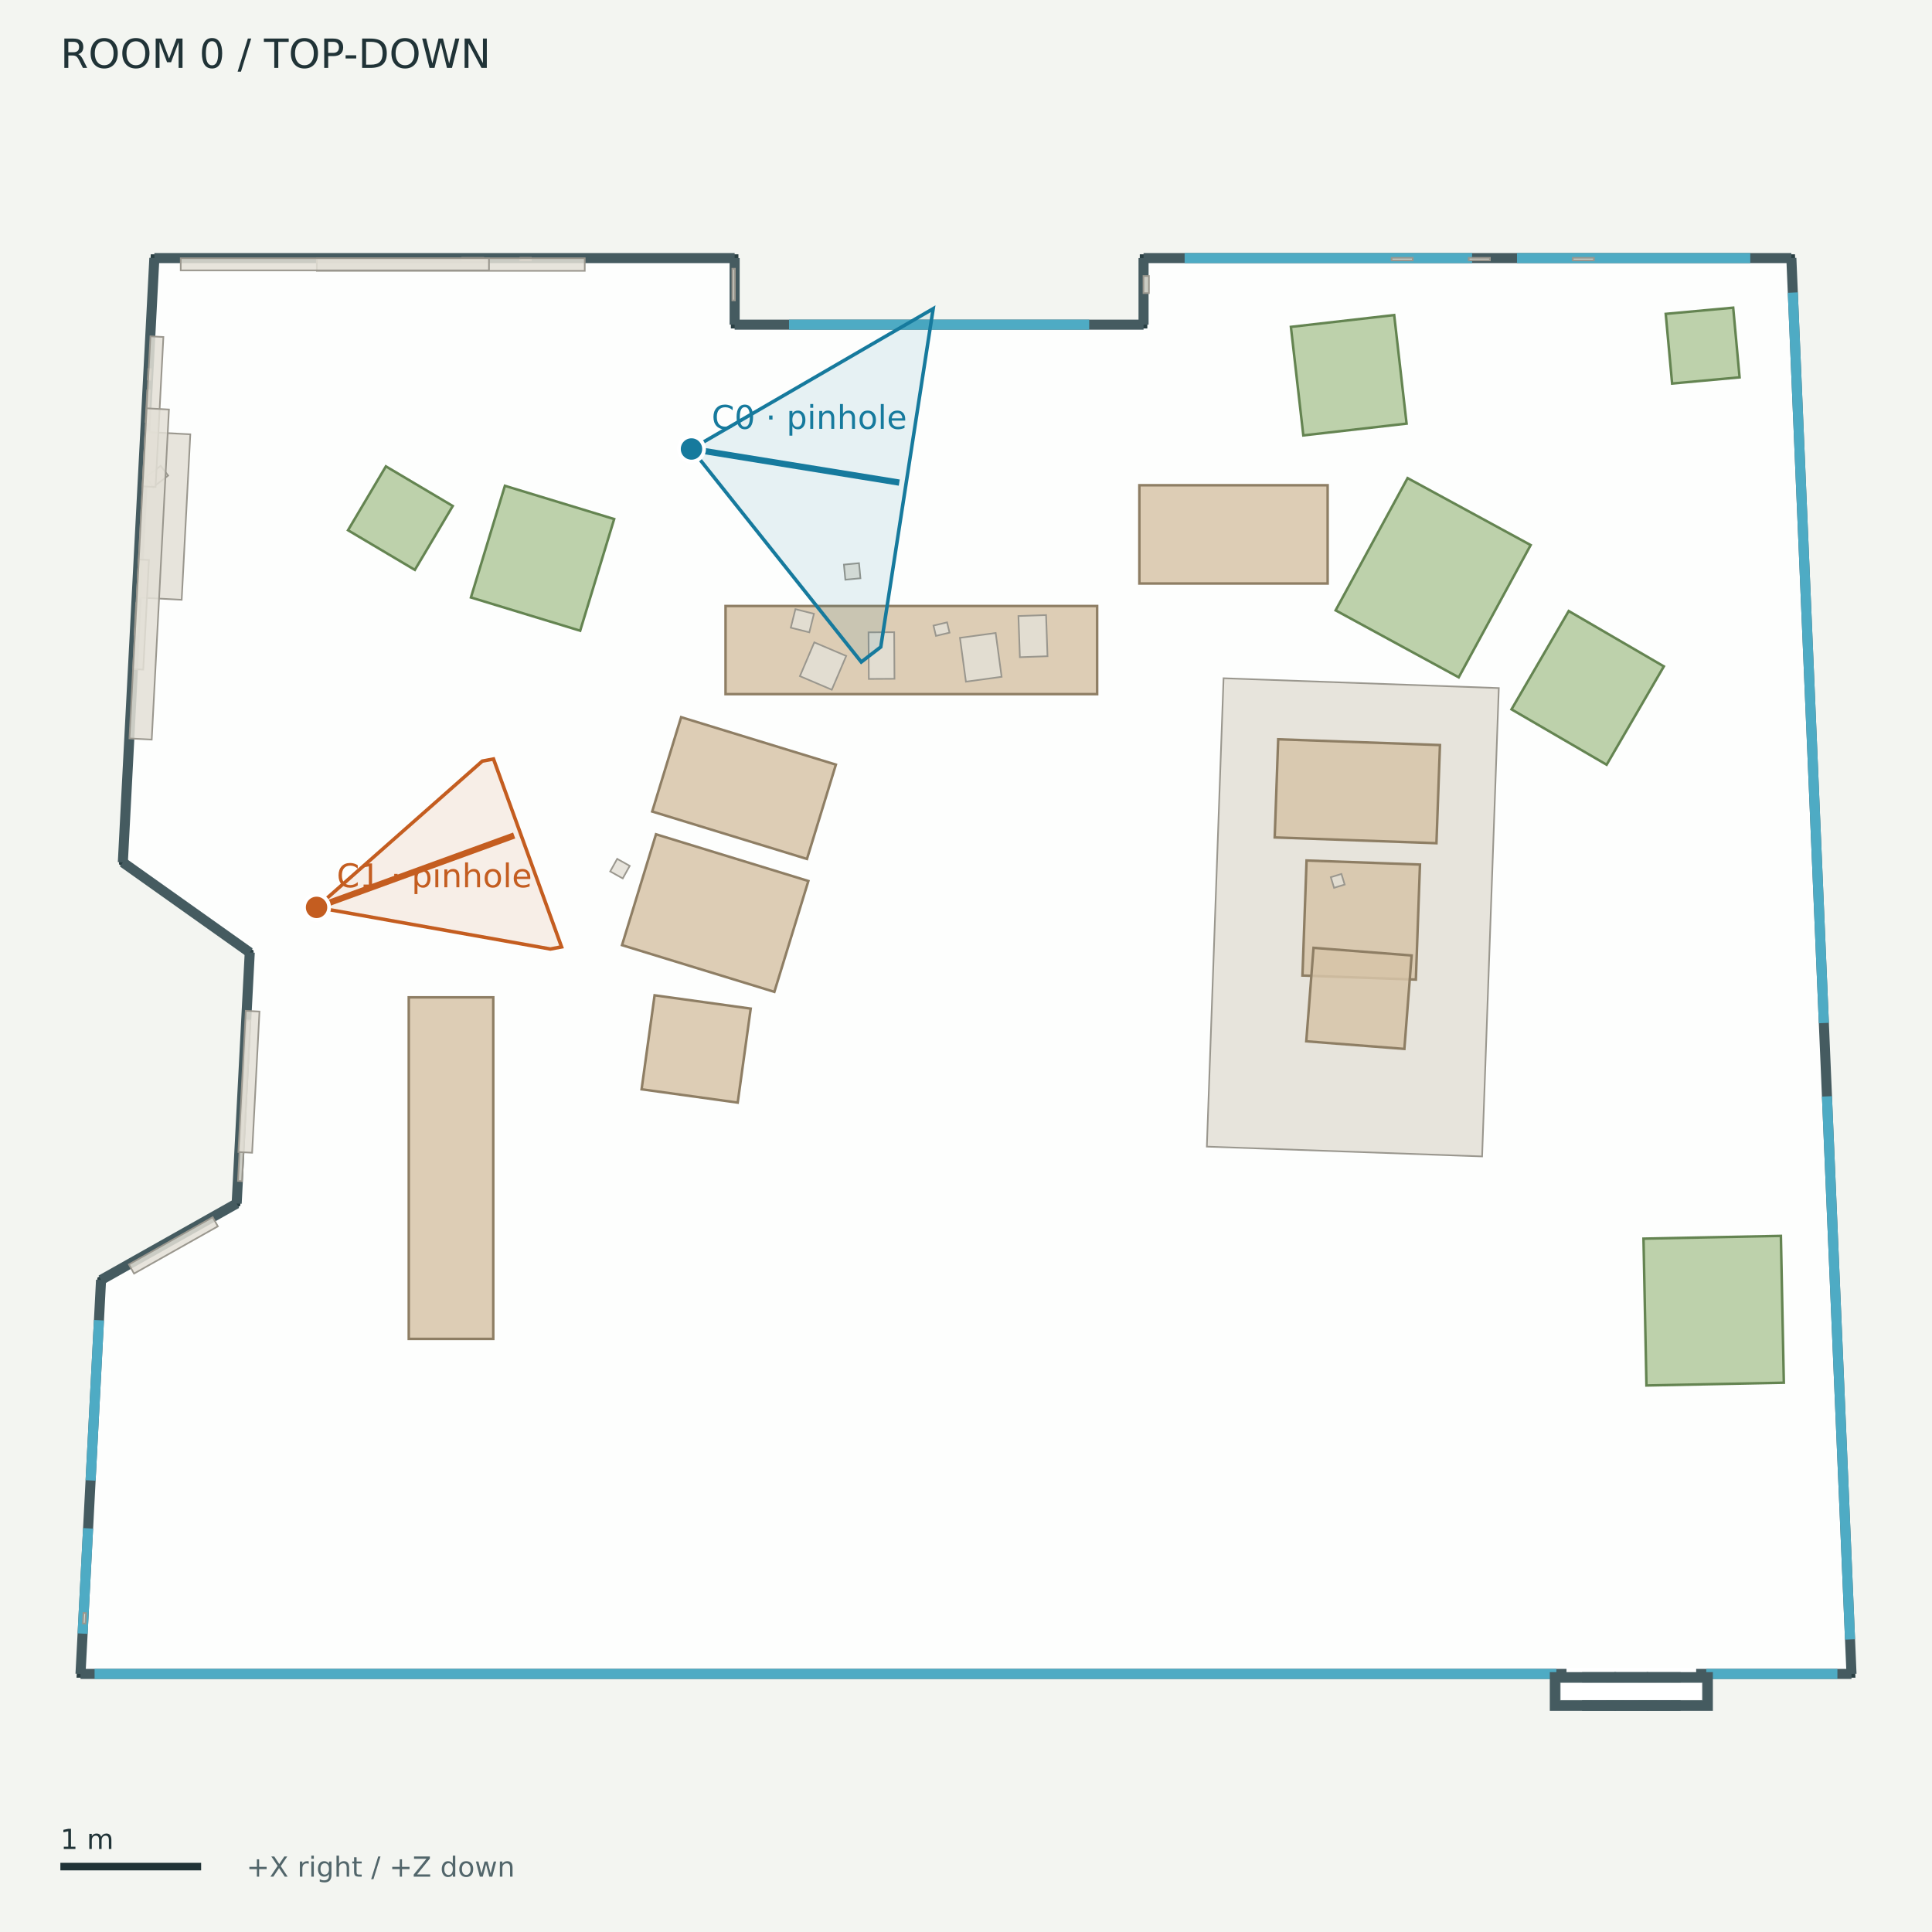
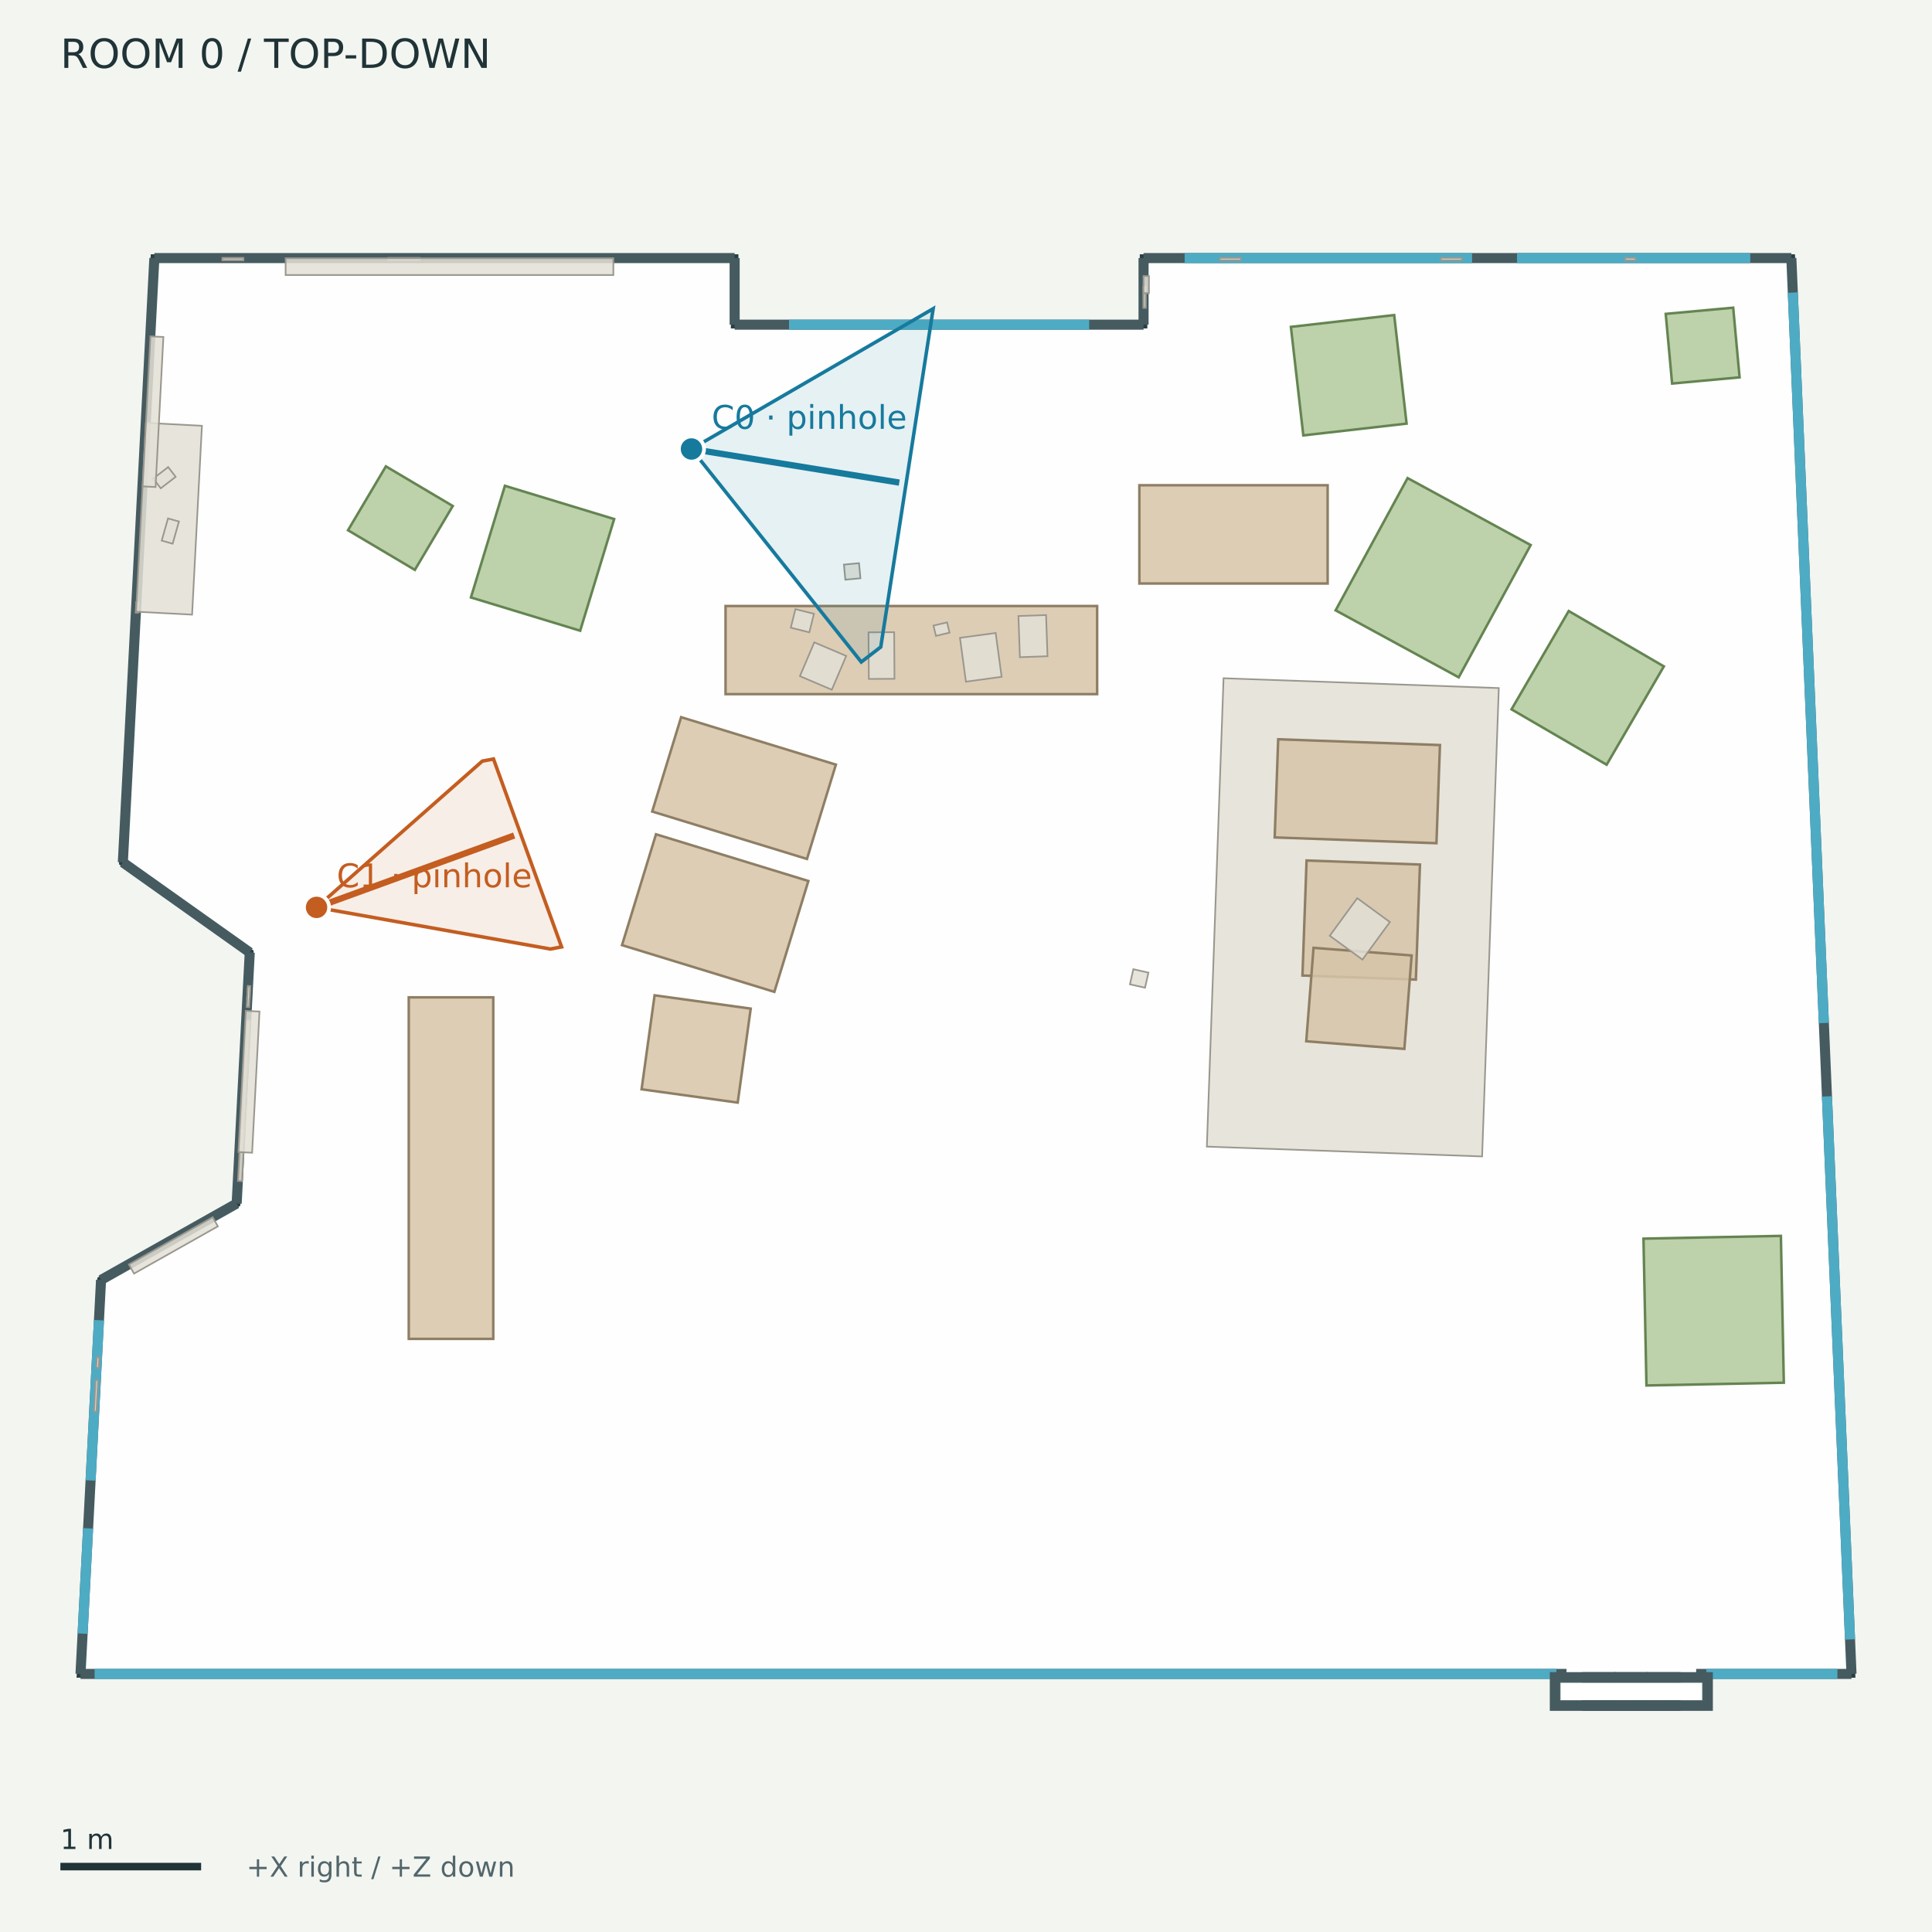
<svg xmlns="http://www.w3.org/2000/svg" width="768" height="768" viewBox="0 0 768 768">
  <rect width="100%" height="100%" fill="#f3f5f1" />
  <g font-family="DejaVu Sans">
    <defs>
      <clipPath id="map">
        <rect x="12" y="42" width="744" height="680" />
      </clipPath>
    </defs>
    <text x="24.00" y="27.00" font-size="16" fill="#203337">ROOM 0  /  TOP-DOWN</text>
    <g clip-path="url(#map)">
      <polygon points="61.36,102.59 292.03,102.59 292.03,129.06 454.58,129.06 454.58,102.59 712.09,102.59 736.00,665.41 32.00,665.41 40.17,508.79 94.08,478.42 99.28,378.62 48.83,342.81" fill="#ffffff" fill-opacity="0.85" stroke="#293f43" stroke-width="3" />
      <polyline points="61.36,102.59 292.03,102.59" fill="#455b60" fill-opacity="0.85" stroke="#455b60" stroke-width="4" />
      <polyline points="292.03,102.59 292.03,129.06" fill="#455b60" fill-opacity="0.85" stroke="#455b60" stroke-width="4" />
      <polyline points="292.03,129.06 454.58,129.06" fill="#455b60" fill-opacity="0.85" stroke="#455b60" stroke-width="4" />
      <polyline points="454.58,129.06 454.58,102.59" fill="#455b60" fill-opacity="0.85" stroke="#455b60" stroke-width="4" />
      <polyline points="454.58,102.59 712.09,102.59" fill="#455b60" fill-opacity="0.85" stroke="#455b60" stroke-width="4" />
      <polyline points="712.09,102.59 736.00,665.41" fill="#455b60" fill-opacity="0.85" stroke="#455b60" stroke-width="4" />
      <polyline points="736.00,665.41 32.00,665.41" fill="#455b60" fill-opacity="0.85" stroke="#455b60" stroke-width="4" />
      <polyline points="32.00,665.41 40.17,508.79" fill="#455b60" fill-opacity="0.85" stroke="#455b60" stroke-width="4" />
      <polyline points="40.17,508.79 94.08,478.42" fill="#455b60" fill-opacity="0.85" stroke="#455b60" stroke-width="4" />
      <polyline points="94.08,478.42 99.28,378.62" fill="#455b60" fill-opacity="0.85" stroke="#455b60" stroke-width="4" />
      <polyline points="99.28,378.62 48.83,342.81" fill="#455b60" fill-opacity="0.85" stroke="#455b60" stroke-width="4" />
      <polyline points="48.83,342.81 61.36,102.59" fill="#455b60" fill-opacity="0.85" stroke="#455b60" stroke-width="4" />
      <polyline points="313.65,129.06 432.97,129.06" fill="none" fill-opacity="0.85" stroke="#4eabc4" stroke-width="4" />
      <polyline points="470.91,102.59 585.17,102.59" fill="none" fill-opacity="0.85" stroke="#4eabc4" stroke-width="4" />
      <polyline points="603.03,102.59 695.76,102.59" fill="none" fill-opacity="0.85" stroke="#4eabc4" stroke-width="4" />
      <polyline points="712.67,116.30 725.01,406.67" fill="none" fill-opacity="0.85" stroke="#4eabc4" stroke-width="4" />
      <polyline points="726.24,435.83 735.42,651.70" fill="none" fill-opacity="0.85" stroke="#4eabc4" stroke-width="4" />
      <polyline points="32.84,649.39 35.02,607.54" fill="none" fill-opacity="0.85" stroke="#4eabc4" stroke-width="4" />
      <polyline points="36.01,588.50 39.34,524.81" fill="none" fill-opacity="0.85" stroke="#4eabc4" stroke-width="4" />
      <polyline points="37.60,665.41 618.68,665.41" fill="none" fill-opacity="0.85" stroke="#4eabc4" stroke-width="4" />
      <polyline points="678.28,665.41 730.40,665.41" fill="none" fill-opacity="0.85" stroke="#4eabc4" stroke-width="4" />
      <polyline points="622.71,665.41 674.25,665.41" fill="none" fill-opacity="0.85" stroke="#ffffff" stroke-width="5" />
      <polygon points="618.07,666.70 640.41,666.70 640.41,678.09 618.07,678.09" fill="#455b60" fill-opacity="0.85" stroke="#455b60" stroke-width="4" />
      <polygon points="630.90,666.70 653.24,666.70 653.24,678.09 630.90,678.09" fill="#455b60" fill-opacity="0.85" stroke="#455b60" stroke-width="4" />
      <polygon points="643.72,666.70 666.06,666.70 666.06,678.09 643.72,678.09" fill="#455b60" fill-opacity="0.85" stroke="#455b60" stroke-width="4" />
      <polygon points="656.55,666.70 678.89,666.70 678.89,678.09 656.55,678.09" fill="#455b60" fill-opacity="0.85" stroke="#455b60" stroke-width="4" />
      <polygon points="622.83,671.45 674.13,671.45 674.13,673.33 622.83,673.33" fill="none" fill-opacity="0.85" stroke="#ffffff" stroke-width="5" />
      <polygon points="288.42,240.90 436.13,240.90 436.13,275.93 288.42,275.93" fill="#d7c4a8" fill-opacity="0.85" stroke="#8e7e64" stroke-width="1" />
      <polygon points="452.92,192.89 527.76,192.89 527.76,231.95 452.92,231.95" fill="#d7c4a8" fill-opacity="0.85" stroke="#8e7e64" stroke-width="1" />
      <polygon points="260.77,331.64 321.34,350.21 307.82,394.28 247.26,375.71" fill="#d7c4a8" fill-opacity="0.85" stroke="#8e7e64" stroke-width="1" />
      <polygon points="270.76,285.09 332.28,303.95 320.78,341.45 259.26,322.59" fill="#d7c4a8" fill-opacity="0.85" stroke="#8e7e64" stroke-width="1" />
      <polygon points="260.21,395.65 298.42,400.94 293.25,438.30 255.04,433.01" fill="#d7c4a8" fill-opacity="0.85" stroke="#8e7e64" stroke-width="1" />
      <polygon points="162.49,532.23 162.49,396.46 196.08,396.46 196.08,532.23" fill="#d7c4a8" fill-opacity="0.85" stroke="#8e7e64" stroke-width="1" />
      <polygon points="654.49,550.75 653.31,492.38 707.93,491.28 709.10,549.65" fill="#b1c99c" fill-opacity="0.85" stroke="#648451" stroke-width="1" />
      <polygon points="688.97,122.31 691.51,150.00 664.69,152.46 662.15,124.77" fill="#b1c99c" fill-opacity="0.85" stroke="#648451" stroke-width="1" />
      <polygon points="153.40,185.38 179.98,201.14 164.91,226.54 138.34,210.78" fill="#b1c99c" fill-opacity="0.85" stroke="#648451" stroke-width="1" />
      <polygon points="187.20,237.50 200.71,193.11 244.14,206.33 230.63,250.72" fill="#b1c99c" fill-opacity="0.85" stroke="#648451" stroke-width="1" />
      <polygon points="559.14,168.39 518.09,173.08 513.15,129.94 554.21,125.24" fill="#b1c99c" fill-opacity="0.85" stroke="#648451" stroke-width="1" />
      <polygon points="579.86,269.25 530.93,242.62 559.54,190.05 608.47,216.67" fill="#b1c99c" fill-opacity="0.85" stroke="#648451" stroke-width="1" />
      <polygon points="600.85,281.98 623.59,242.89 661.41,264.90 638.66,303.99" fill="#b1c99c" fill-opacity="0.85" stroke="#648451" stroke-width="1" />
      <polygon points="486.38,269.61 595.80,273.52 589.16,459.70 479.74,455.80" fill="#e3dfd6" fill-opacity="0.85" stroke="#9a978e" stroke-width="0.65" />
      <polygon points="519.38,342.06 564.46,343.67 562.83,389.40 517.75,387.79" fill="#d7c4a8" fill-opacity="0.85" stroke="#8e7e64" stroke-width="1" />
      <polygon points="508.10,293.87 572.41,296.17 571.01,335.19 506.71,332.89" fill="#d7c4a8" fill-opacity="0.85" stroke="#8e7e64" stroke-width="1" />
      <polygon points="522.15,376.78 561.14,379.81 558.26,416.96 519.26,413.93" fill="#d7c4a8" fill-opacity="0.85" stroke="#8e7e64" stroke-width="1" />
-       <polygon points="625.20,102.50 633.59,102.50 633.59,103.50 625.20,103.50" fill="#e3dfd6" fill-opacity="0.85" stroke="#9a978e" stroke-width="0.65" />
-       <polygon points="183.74,102.50 192.14,102.50 192.14,103.50 183.74,103.50" fill="#e3dfd6" fill-opacity="0.85" stroke="#9a978e" stroke-width="0.65" />
-       <polygon points="583.86,102.50 592.26,102.50 592.26,103.50 583.86,103.50" fill="#e3dfd6" fill-opacity="0.85" stroke="#9a978e" stroke-width="0.65" />
-       <polygon points="553.19,102.50 561.58,102.50 561.58,103.50 553.19,103.50" fill="#e3dfd6" fill-opacity="0.85" stroke="#9a978e" stroke-width="0.65" />
-       <polygon points="32.95,645.35 33.17,641.16 34.18,641.22 33.96,645.41" fill="#e3dfd6" fill-opacity="0.85" stroke="#9a978e" stroke-width="0.65" />
-       <polygon points="58.75,150.88 58.97,146.69 59.97,146.74 59.76,150.93" fill="#e3dfd6" fill-opacity="0.85" stroke="#9a978e" stroke-width="0.65" />
-       <polygon points="57.87,167.71 58.53,155.14 59.53,155.19 58.88,167.76" fill="#e3dfd6" fill-opacity="0.85" stroke="#9a978e" stroke-width="0.65" />
-       <polygon points="292.13,106.83 292.13,119.42 291.12,119.42 291.12,106.83" fill="#e3dfd6" fill-opacity="0.85" stroke="#9a978e" stroke-width="0.65" />
-       <polygon points="53.46,252.32 54.11,239.75 55.12,239.80 54.46,252.37" fill="#e3dfd6" fill-opacity="0.85" stroke="#9a978e" stroke-width="0.65" />
-       <polygon points="530.31,352.92 529.02,348.70 533.24,347.41 534.53,351.63" fill="#e3dfd6" fill-opacity="0.85" stroke="#9a978e" stroke-width="0.65" />
+       <polygon points="38.25,543.71 38.47,539.52 39.48,539.57 39.26,543.76" fill="#e3dfd6" fill-opacity="0.85" stroke="#9a978e" stroke-width="0.65" />
+       <polygon points="645.98,102.50 650.18,102.50 650.18,103.50 645.98,103.50" fill="#e3dfd6" fill-opacity="0.85" stroke="#9a978e" stroke-width="0.65" />
+       <polygon points="37.35,561.13 38.00,548.56 39.01,548.61 38.35,561.19" fill="#e3dfd6" fill-opacity="0.85" stroke="#9a978e" stroke-width="0.65" />
+       <polygon points="454.49,122.39 454.49,114.00 455.50,114.00 455.50,122.39" fill="#e3dfd6" fill-opacity="0.85" stroke="#9a978e" stroke-width="0.65" />
+       <polygon points="154.29,102.50 166.88,102.50 166.88,103.50 154.29,103.50" fill="#e3dfd6" fill-opacity="0.85" stroke="#9a978e" stroke-width="0.65" />
+       <polygon points="484.88,102.50 493.28,102.50 493.28,103.50 484.88,103.50" fill="#e3dfd6" fill-opacity="0.85" stroke="#9a978e" stroke-width="0.65" />
+       <polygon points="95.08,457.46 95.51,449.07 96.52,449.13 96.08,457.51" fill="#e3dfd6" fill-opacity="0.85" stroke="#9a978e" stroke-width="0.65" />
+       <polygon points="98.23,397.08 98.44,392.89 99.45,392.94 99.23,397.13" fill="#e3dfd6" fill-opacity="0.85" stroke="#9a978e" stroke-width="0.65" />
+       <polygon points="88.39,102.50 96.78,102.50 96.78,103.50 88.39,103.50" fill="#e3dfd6" fill-opacity="0.85" stroke="#9a978e" stroke-width="0.65" />
+       <polygon points="572.75,102.50 581.14,102.50 581.14,103.50 572.75,103.50" fill="#e3dfd6" fill-opacity="0.85" stroke="#9a978e" stroke-width="0.65" />
+       <polygon points="53.92,243.54 54.13,239.35 55.14,239.40 54.92,243.59" fill="#e3dfd6" fill-opacity="0.85" stroke="#9a978e" stroke-width="0.65" />
+       <polygon points="552.50,366.53 541.59,381.46 528.60,371.98 539.52,357.04" fill="#e3dfd6" fill-opacity="0.85" stroke="#9a978e" stroke-width="0.65" />
      <polygon points="355.57,269.83 345.37,269.89 345.25,251.36 355.45,251.30" fill="#e3dfd6" fill-opacity="0.85" stroke="#9a978e" stroke-width="0.65" />
      <polygon points="416.40,260.86 405.42,261.25 404.84,244.88 415.83,244.50" fill="#e3dfd6" fill-opacity="0.85" stroke="#9a978e" stroke-width="0.65" />
      <polygon points="398.16,269.04 383.97,270.98 381.60,253.55 395.79,251.62" fill="#e3dfd6" fill-opacity="0.85" stroke="#9a978e" stroke-width="0.65" />
      <polygon points="323.69,255.35 336.38,260.75 330.66,274.18 317.98,268.78" fill="#e3dfd6" fill-opacity="0.85" stroke="#9a978e" stroke-width="0.65" />
      <polygon points="371.07,248.68 376.47,247.40 377.45,251.49 372.05,252.77" fill="#e3dfd6" fill-opacity="0.85" stroke="#9a978e" stroke-width="0.65" />
      <polygon points="321.72,251.36 314.35,249.52 316.19,242.15 323.56,243.99" fill="#e3dfd6" fill-opacity="0.85" stroke="#9a978e" stroke-width="0.65" />
      <polygon points="94.60,469.44 97.93,405.61 99.53,405.70 96.20,469.52" fill="#e3dfd6" fill-opacity="0.85" stroke="#9a978e" stroke-width="0.65" />
      <polygon points="51.23,502.63 84.55,483.85 86.60,487.49 53.28,506.27" fill="#e3dfd6" fill-opacity="0.85" stroke="#9a978e" stroke-width="0.65" />
-       <polygon points="54.38,237.49 57.81,171.71 75.65,172.64 72.22,238.42" fill="#e3dfd6" fill-opacity="0.85" stroke="#9a978e" stroke-width="0.65" />
-       <polygon points="206.84,102.50 211.03,102.50 211.03,103.50 206.84,103.50" fill="#e3dfd6" fill-opacity="0.85" stroke="#9a978e" stroke-width="0.65" />
-       <polygon points="125.96,102.65 232.45,102.65 232.45,107.67 125.96,107.67" fill="#e3dfd6" fill-opacity="0.85" stroke="#9a978e" stroke-width="0.65" />
-       <polygon points="63.87,185.17 66.84,189.05 60.91,193.60 57.93,189.72" fill="#e3dfd6" fill-opacity="0.85" stroke="#9a978e" stroke-width="0.65" />
-       <polygon points="52.90,265.97 55.17,222.41 59.21,222.62 56.94,266.18" fill="#e3dfd6" fill-opacity="0.85" stroke="#9a978e" stroke-width="0.65" />
+       <polygon points="98.06,400.30 98.50,391.92 99.50,391.97 99.06,400.35" fill="#e3dfd6" fill-opacity="0.85" stroke="#9a978e" stroke-width="0.65" />
+       <polygon points="54.09,243.16 58.00,168.09 80.27,169.25 76.36,244.33" fill="#e3dfd6" fill-opacity="0.85" stroke="#9a978e" stroke-width="0.65" />
+       <polygon points="113.54,102.65 243.82,102.65 243.82,109.33 113.54,109.33" fill="#e3dfd6" fill-opacity="0.85" stroke="#9a978e" stroke-width="0.65" />
+       <polygon points="66.85,185.67 69.83,189.55 63.89,194.11 60.92,190.23" fill="#e3dfd6" fill-opacity="0.85" stroke="#9a978e" stroke-width="0.65" />
+       <polygon points="66.79,206.08 71.13,207.31 68.63,216.13 64.28,214.90" fill="#e3dfd6" fill-opacity="0.85" stroke="#9a978e" stroke-width="0.65" />
      <polygon points="454.55,116.52 454.55,109.73 456.72,109.73 456.72,116.52" fill="#e3dfd6" fill-opacity="0.85" stroke="#9a978e" stroke-width="0.65" />
      <polygon points="56.69,193.33 59.80,133.69 64.95,133.96 61.84,193.60" fill="#e3dfd6" fill-opacity="0.85" stroke="#9a978e" stroke-width="0.65" />
      <polygon points="94.77,457.95 97.70,401.81 103.15,402.10 100.22,458.23" fill="#e3dfd6" fill-opacity="0.85" stroke="#9a978e" stroke-width="0.65" />
-       <polygon points="51.46,293.54 58.30,162.31 67.16,162.78 60.31,294.00" fill="#e3dfd6" fill-opacity="0.85" stroke="#9a978e" stroke-width="0.65" />
-       <polygon points="71.84,102.65 194.38,102.65 194.38,107.48 71.84,107.48" fill="#e3dfd6" fill-opacity="0.85" stroke="#9a978e" stroke-width="0.65" />
-       <polygon points="245.34,341.41 250.33,344.20 247.55,349.19 242.56,346.40" fill="#e3dfd6" fill-opacity="0.85" stroke="#9a978e" stroke-width="0.65" />
+       <polygon points="455.17,392.63 449.17,391.28 450.52,385.28 456.52,386.63" fill="#e3dfd6" fill-opacity="0.85" stroke="#9a978e" stroke-width="0.65" />
      <polygon points="336.04,230.44 335.47,224.44 341.47,223.87 342.04,229.87" fill="#e3dfd6" fill-opacity="0.85" stroke="#9a978e" stroke-width="0.65" />
      <g data-lens="pinhole">
        <polyline points="274.87,178.48 274.90,178.53 274.93,178.59 274.96,178.65 274.99,178.70 275.02,178.76 275.05,178.82 275.08,178.89 275.11,178.95 275.14,179.01 275.17,179.08 275.20,179.15 275.23,179.22 275.25,179.29 275.28,179.36 275.31,179.43 275.34,179.51 275.36,179.58 275.39,179.66 275.42,179.74 275.44,179.82 275.47,179.90 275.50,179.98 275.52,180.06 275.55,180.15 275.57,180.23 275.60,180.32 275.62,180.41 275.65,180.50 275.67,180.59 275.70,180.68 275.72,180.78 275.74,180.87" fill="none" stroke="#167a9d" opacity="0.65" stroke-width="1.5" />
        <polygon points="274.87,178.48 370.95,122.71 350.12,257.18 342.37,263.15" fill="#167a9d" fill-opacity="0.10" stroke="#167a9d" stroke-width="1.4" />
        <polyline points="274.87,178.48 357.47,191.84" fill="none" stroke="#167a9d" stroke-width="2.5" />
        <circle cx="274.874" cy="178.482" r="5" fill="#167a9d" stroke="white" stroke-width="1.5" />
        <text x="282.87" y="170.48" font-size="13" fill="#167a9d">C0 · pinhole</text>
      </g>
      <g data-lens="pinhole">
        <polyline points="125.84,360.70 125.90,360.72 125.96,360.74 126.02,360.77 126.08,360.80 126.14,360.83 126.19,360.86 126.24,360.90 126.29,360.95 126.33,360.99 126.38,361.04 126.42,361.09 126.45,361.15 126.49,361.21 126.52,361.27 126.55,361.34 126.58,361.41 126.61,361.48 126.63,361.56 126.65,361.64 126.67,361.72 126.68,361.80 126.70,361.89 126.71,361.98 126.71,362.08 126.72,362.18 126.72,362.28 126.72,362.38 126.72,362.49 126.71,362.60 126.71,362.72 126.70,362.83 126.68,362.95" fill="none" stroke="#c45d20" opacity="0.65" stroke-width="1.5" />
        <polygon points="125.84,360.70 191.72,302.56 196.17,301.71 223.23,376.40 218.78,377.25" fill="#c45d20" fill-opacity="0.10" stroke="#c45d20" stroke-width="1.4" />
        <polyline points="125.84,360.70 204.39,332.12" fill="none" stroke="#c45d20" stroke-width="2.5" />
        <circle cx="125.836" cy="360.699" r="5" fill="#c45d20" stroke="white" stroke-width="1.5" />
        <text x="133.84" y="352.70" font-size="13" fill="#c45d20">C1 · pinhole</text>
      </g>
    </g>
    <path d="M24 742 h55.953" stroke="#203337" stroke-width="3" />
    <text x="24.00" y="735.00" font-size="11" fill="#203337">1 m</text>
    <text x="97.95" y="746.00" font-size="11" fill="#52666b">+X right / +Z down</text>
  </g>
</svg>
